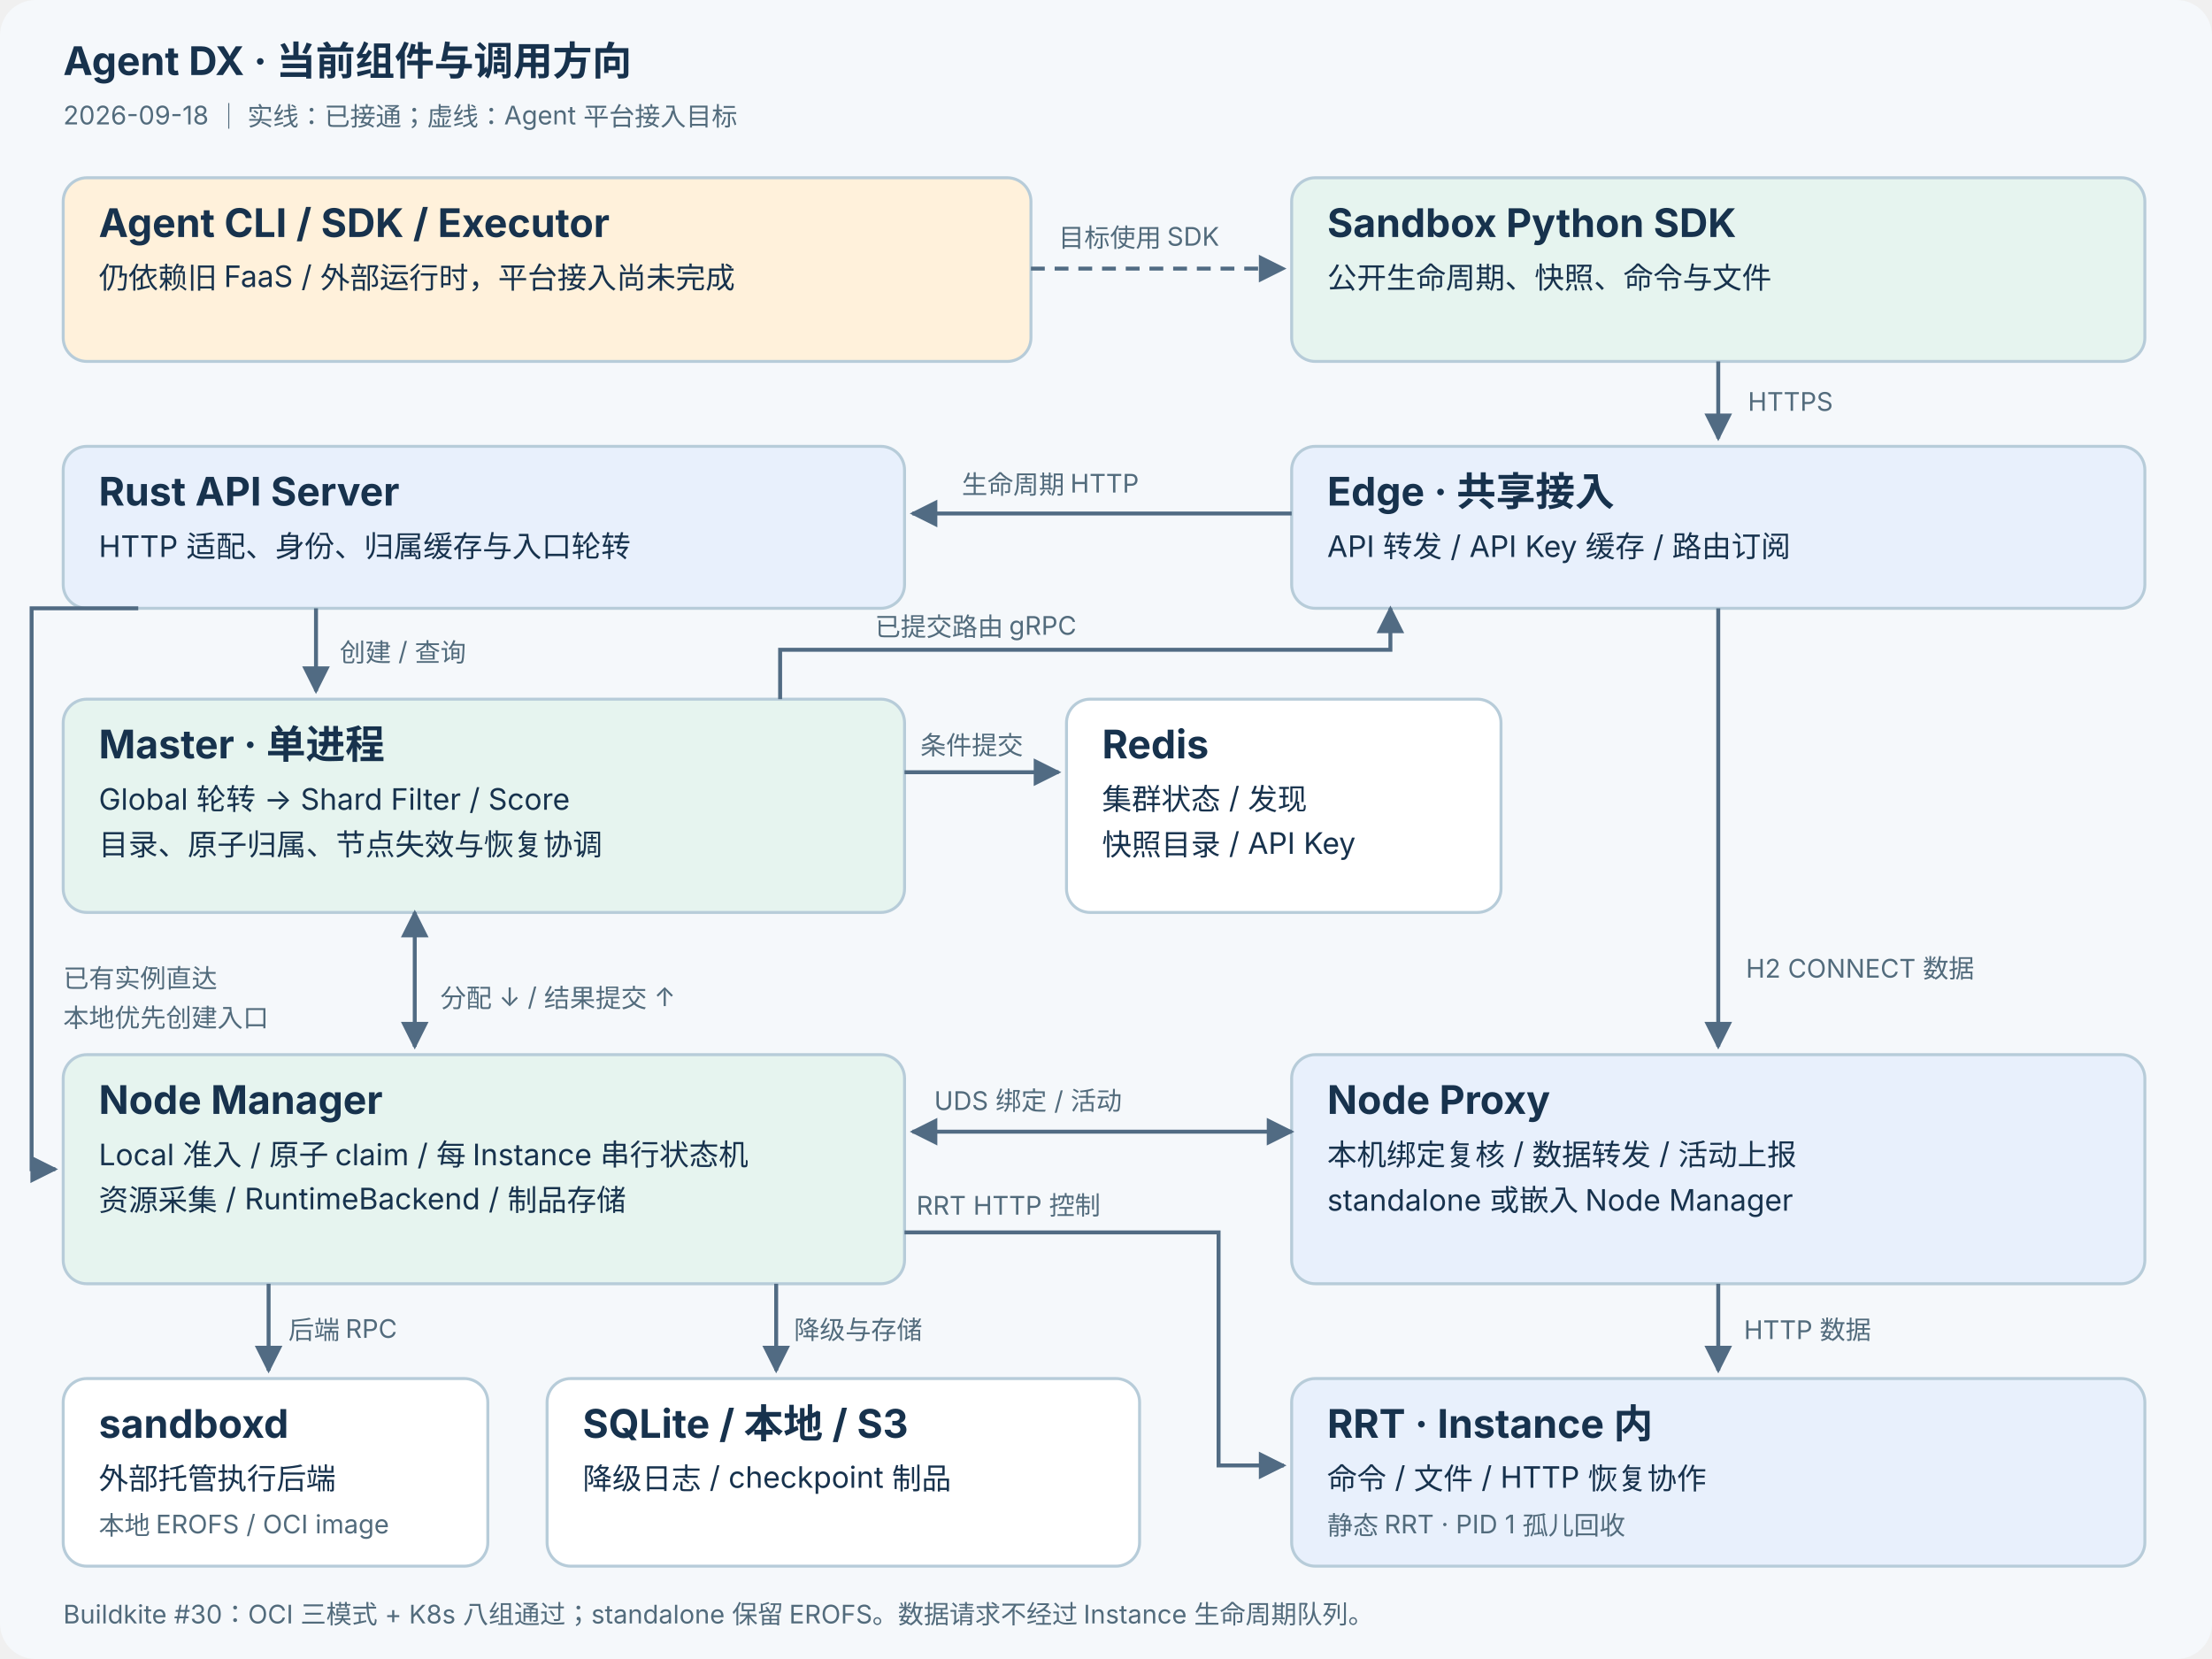
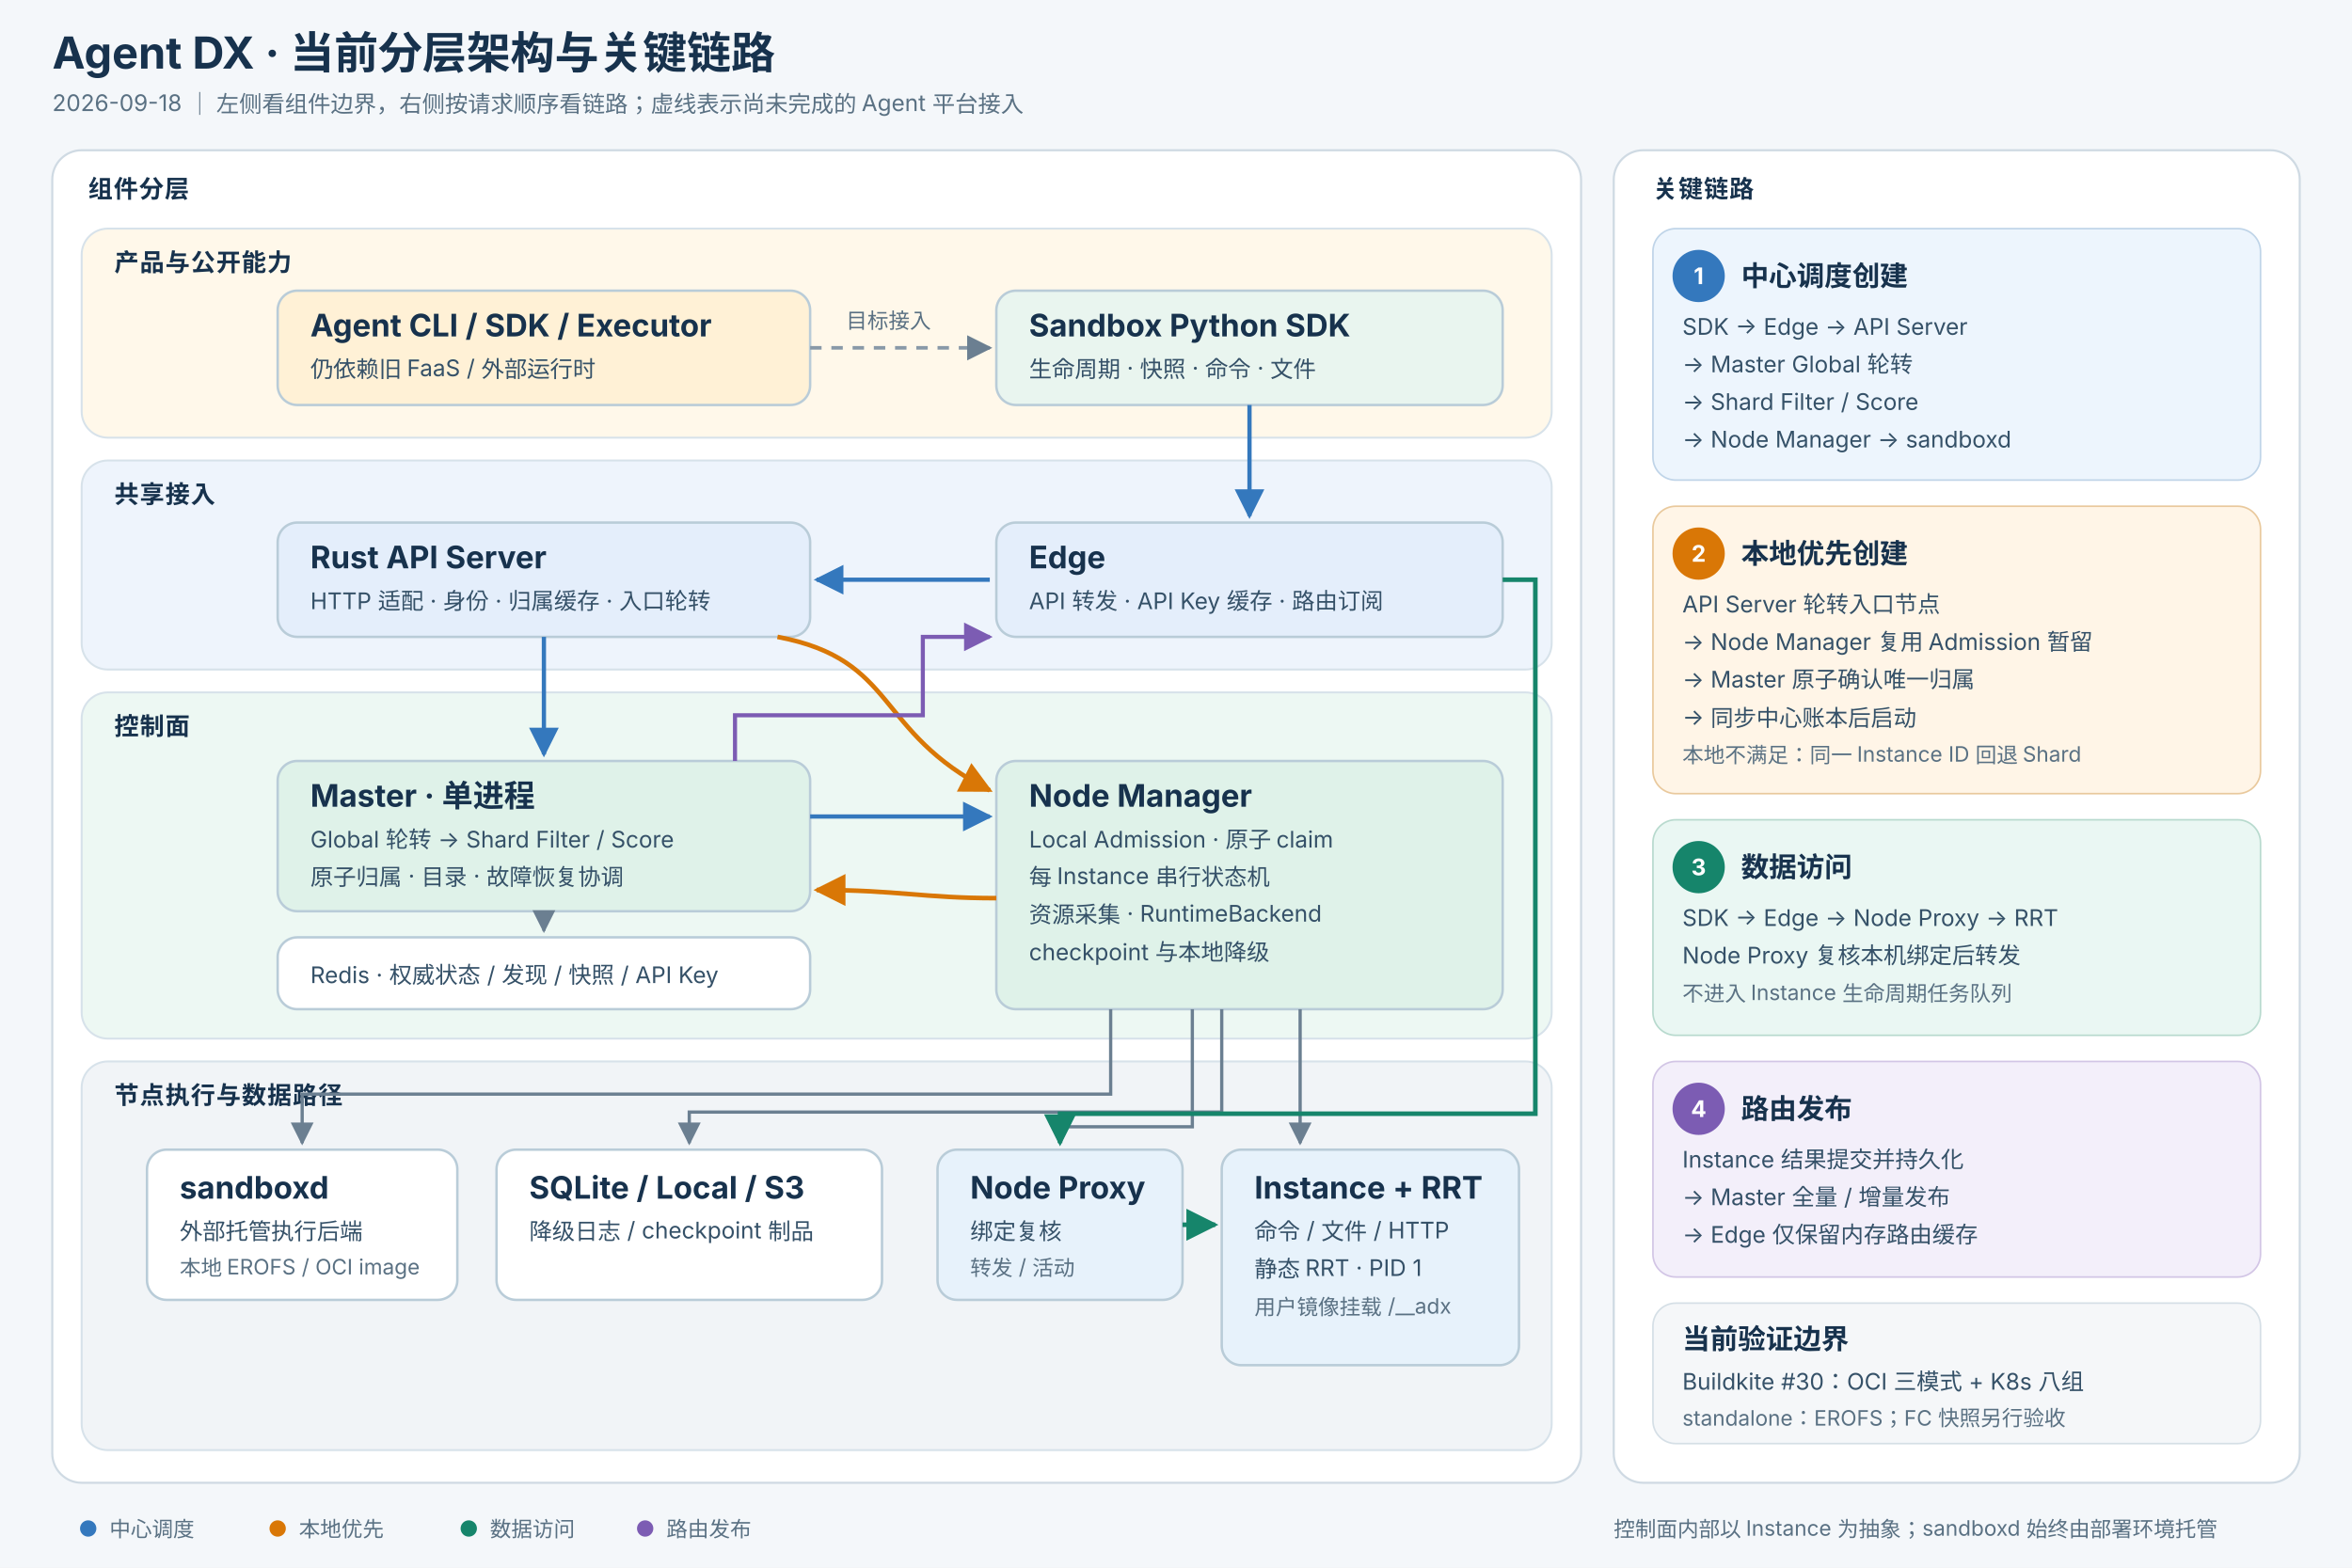
- <svg xmlns="http://www.w3.org/2000/svg" viewBox="0 0 1120 840" role="img" aria-labelledby="title desc">
+ <svg xmlns="http://www.w3.org/2000/svg" viewBox="0 0 1440 960" role="img" aria-labelledby="title desc">
  <defs>
-     <marker id="arrow" viewBox="0 0 10 10" refX="9" refY="5" markerWidth="7" markerHeight="7" orient="auto-start-reverse">
-       <path d="M0 0L10 5L0 10Z" fill="#516b83" />
+     <marker id="arrow-blue" viewBox="0 0 10 10" refX="9" refY="5" markerWidth="7" markerHeight="7" orient="auto">
+       <path d="M0 0L10 5L0 10Z" fill="#3478bd" />
+     </marker>
+     <marker id="arrow-orange" viewBox="0 0 10 10" refX="9" refY="5" markerWidth="7" markerHeight="7" orient="auto">
+       <path d="M0 0L10 5L0 10Z" fill="#d97706" />
+     </marker>
+     <marker id="arrow-green" viewBox="0 0 10 10" refX="9" refY="5" markerWidth="7" markerHeight="7" orient="auto">
+       <path d="M0 0L10 5L0 10Z" fill="#16856b" />
+     </marker>
+     <marker id="arrow-purple" viewBox="0 0 10 10" refX="9" refY="5" markerWidth="7" markerHeight="7" orient="auto">
+       <path d="M0 0L10 5L0 10Z" fill="#7c5cb3" />
+     </marker>
+     <marker id="arrow-gray" viewBox="0 0 10 10" refX="9" refY="5" markerWidth="7" markerHeight="7" orient="auto">
+       <path d="M0 0L10 5L0 10Z" fill="#6b7f91" />
    </marker>
  </defs>
-   <style>text{font-family:system-ui,-apple-system,'PingFang SC',sans-serif;fill:#17324d} .head{font-size:20px;font-weight:650}.body{font-size:15px}.small{font-size:13px;fill:#526b7c}.edge{fill:none;stroke:#516b83;stroke-width:2;marker-end:url(#arrow)}.box{stroke:#b7ccd9;stroke-width:1.5;rx:12}</style>
-   <rect width="1120" height="840" fill="#f5f8fb" rx="18" />
-   <text x="32" y="38" class="head">Agent DX · 当前组件与调用方向</text>
-   <text x="32" y="63" class="small">2026-09-18 ｜ 实线：已接通；虚线：Agent 平台接入目标</text>
-   <rect x="32" y="90" width="490" height="93" class="box" fill="#fff1db" />
-   <text x="50" y="120" class="head">Agent CLI / SDK / Executor</text>
-   <text x="50" y="146" class="body">仍依赖旧 FaaS / 外部运行时，平台接入尚未完成</text>
-   <rect x="654" y="90" width="432" height="93" class="box" fill="#e6f4ef" />
-   <text x="672" y="120" class="head">Sandbox Python SDK</text>
-   <text x="672" y="146" class="body">公开生命周期、快照、命令与文件</text>
-   <path d="M522 136H650" class="edge" stroke-dasharray="7 5" />
-   <text x="536" y="125" class="small">目标使用 SDK</text>
-   <rect x="654" y="226" width="432" height="82" class="box" fill="#e8f0fc" />
-   <text x="672" y="256" class="head">Edge · 共享接入</text>
-   <text x="672" y="282" class="body">API 转发 / API Key 缓存 / 路由订阅</text>
-   <path d="M870 183V222" class="edge" />
-   <text x="885" y="208" class="small">HTTPS</text>
-   <rect x="32" y="226" width="426" height="82" class="box" fill="#e8f0fc" />
-   <text x="50" y="256" class="head">Rust API Server</text>
-   <text x="50" y="282" class="body">HTTP 适配、身份、归属缓存与入口轮转</text>
-   <path d="M654 260H462" class="edge" />
-   <text x="487" y="250" class="small">生命周期 HTTP</text>
-   <rect x="32" y="354" width="426" height="108" class="box" fill="#e6f4ef" />
-   <text x="50" y="384" class="head">Master · 单进程</text>
-   <text x="50" y="410" class="body">Global 轮转 → Shard Filter / Score</text>
-   <text x="50" y="433" class="body">目录、原子归属、节点失效与恢复协调</text>
-   <path d="M160 308V350" class="edge" />
-   <text x="172" y="335" class="small">创建 / 查询</text>
-   <rect x="540" y="354" width="220" height="108" class="box" fill="#fff" />
-   <text x="558" y="384" class="head">Redis</text>
-   <text x="558" y="410" class="body">集群状态 / 发现</text>
-   <text x="558" y="433" class="body">快照目录 / API Key</text>
-   <path d="M458 391H536" class="edge" />
-   <text x="466" y="382" class="small">条件提交</text>
-   <path d="M395 354V329H704V308" class="edge" />
-   <text x="443" y="322" class="small">已提交路由 gRPC</text>
-   <rect x="32" y="534" width="426" height="116" class="box" fill="#e6f4ef" />
-   <text x="50" y="564" class="head">Node Manager</text>
-   <text x="50" y="590" class="body">Local 准入 / 原子 claim / 每 Instance 串行状态机</text>
-   <text x="50" y="613" class="body">资源采集 / RuntimeBackend / 制品存储</text>
-   <path d="M210 462V530" class="edge" marker-start="url(#arrow)" />
-   <text x="223" y="510" class="small">分配 ↓ / 结果提交 ↑</text>
-   <path d="M70 308H16V592H28" class="edge" />
-   <text x="32" y="500" class="small">已有实例直达</text>
-   <text x="32" y="520" class="small">本地优先创建入口</text>
-   <rect x="654" y="534" width="432" height="116" class="box" fill="#e8f0fc" />
-   <text x="672" y="564" class="head">Node Proxy</text>
-   <text x="672" y="590" class="body">本机绑定复核 / 数据转发 / 活动上报</text>
-   <text x="672" y="613" class="body">standalone 或嵌入 Node Manager</text>
-   <path d="M870 308V530" class="edge" />
-   <text x="884" y="495" class="small">H2 CONNECT 数据</text>
-   <path d="M654 573H462" class="edge" marker-start="url(#arrow)" />
-   <text x="473" y="562" class="small">UDS 绑定 / 活动</text>
-   <rect x="32" y="698" width="215" height="95" class="box" fill="#fff" />
-   <text x="50" y="728" class="head">sandboxd</text>
-   <text x="50" y="754" class="body">外部托管执行后端</text>
-   <text x="50" y="777" class="small">本地 EROFS / OCI image</text>
-   <rect x="277" y="698" width="300" height="95" class="box" fill="#fff" />
-   <text x="295" y="728" class="head">SQLite / 本地 / S3</text>
-   <text x="295" y="754" class="body">降级日志 / checkpoint 制品</text>
-   <rect x="654" y="698" width="432" height="95" class="box" fill="#e8f0fc" />
-   <text x="672" y="728" class="head">RRT · Instance 内</text>
-   <text x="672" y="754" class="body">命令 / 文件 / HTTP 恢复协作</text>
-   <text x="672" y="777" class="small">静态 RRT · PID 1 孤儿回收</text>
-   <path d="M136 650V694" class="edge" />
-   <text x="146" y="678" class="small">后端 RPC</text>
-   <path d="M393 650V694" class="edge" />
-   <text x="402" y="678" class="small">降级与存储</text>
-   <path d="M870 650V694" class="edge" />
-   <text x="883" y="678" class="small">HTTP 数据</text>
-   <path d="M458 624H617V742H650" class="edge" />
-   <text x="464" y="615" class="small">RRT HTTP 控制</text>
-   <text x="32" y="822" class="small">Buildkite #30：OCI 三模式 + K8s 八组通过；standalone 保留 EROFS。数据请求不经过 Instance 生命周期队列。</text>
+   <style>
+     text{font-family:system-ui,-apple-system,'PingFang SC','Microsoft YaHei',sans-serif;fill:#17324d}
+     .title{font-size:27px;font-weight:700}.subtitle{font-size:14px;fill:#5a7183}.lane-title{font-size:15px;font-weight:700;letter-spacing:.04em}
+     .component-title{font-size:19px;font-weight:700}.component-body{font-size:14px;fill:#355168}.small{font-size:13px;fill:#5a7183}
+     .flow-title{font-size:17px;font-weight:700}.flow-body{font-size:14px;fill:#355168}.badge{font-size:14px;font-weight:750;fill:white;text-anchor:middle}
+     .lane{stroke:#d7e2ea;stroke-width:1.2;rx:16}.box{stroke:#b9ccd8;stroke-width:1.5;rx:12}.panel{stroke:#cfdae3;stroke-width:1.3;rx:18}
+     .control{fill:none;stroke:#3478bd;stroke-width:2.6;marker-end:url(#arrow-blue)}
+     .local{fill:none;stroke:#d97706;stroke-width:2.8;marker-end:url(#arrow-orange)}
+     .data{fill:none;stroke:#16856b;stroke-width:2.8;marker-end:url(#arrow-green)}
+     .route{fill:none;stroke:#7c5cb3;stroke-width:2.5;marker-end:url(#arrow-purple)}
+     .dependency{fill:none;stroke:#6b7f91;stroke-width:2;marker-end:url(#arrow-gray)}
+     .target{fill:none;stroke:#8899a8;stroke-width:2.2;stroke-dasharray:7 6;marker-end:url(#arrow-gray)}
+   </style>
+   <rect width="1440" height="960" fill="#f4f7fa" />
+   <text x="32" y="42" class="title">Agent DX · 当前分层架构与关键链路</text>
+   <text x="32" y="68" class="subtitle">2026-09-18 ｜ 左侧看组件边界，右侧按请求顺序看链路；虚线表示尚未完成的 Agent 平台接入</text>
+   <rect x="32" y="92" width="936" height="816" class="panel" fill="#ffffff" />
+   <text x="54" y="121" class="lane-title">组件分层</text>
+   <rect x="50" y="140" width="900" height="128" class="lane" fill="#fff8ea" />
+   <text x="70" y="166" class="lane-title" fill="#9a6417">产品与公开能力</text>
+   <rect x="170" y="178" width="326" height="70" class="box" fill="#fff1d6" />
+   <text x="190" y="206" class="component-title">Agent CLI / SDK / Executor</text>
+   <text x="190" y="231" class="component-body">仍依赖旧 FaaS / 外部运行时</text>
+   <rect x="610" y="178" width="310" height="70" class="box" fill="#e9f5ef" />
+   <text x="630" y="206" class="component-title">Sandbox Python SDK</text>
+   <text x="630" y="231" class="component-body">生命周期 · 快照 · 命令 · 文件</text>
+   <path d="M496 213H606" class="target" />
+   <text x="518" y="201" class="small">目标接入</text>
+   <rect x="50" y="282" width="900" height="128" class="lane" fill="#eef4fc" />
+   <text x="70" y="308" class="lane-title" fill="#2f6195">共享接入</text>
+   <rect x="170" y="320" width="326" height="70" class="box" fill="#e4eefb" />
+   <text x="190" y="348" class="component-title">Rust API Server</text>
+   <text x="190" y="373" class="component-body">HTTP 适配 · 身份 · 归属缓存 · 入口轮转</text>
+   <rect x="610" y="320" width="310" height="70" class="box" fill="#e4eefb" />
+   <text x="630" y="348" class="component-title">Edge</text>
+   <text x="630" y="373" class="component-body">API 转发 · API Key 缓存 · 路由订阅</text>
+   <path d="M765 248V316" class="control" />
+   <path d="M606 355H500" class="control" />
+   <rect x="50" y="424" width="900" height="212" class="lane" fill="#edf8f3" />
+   <text x="70" y="450" class="lane-title" fill="#26725c">控制面</text>
+   <rect x="170" y="466" width="326" height="92" class="box" fill="#dff2e9" />
+   <text x="190" y="494" class="component-title">Master · 单进程</text>
+   <text x="190" y="519" class="component-body">Global 轮转 → Shard Filter / Score</text>
+   <text x="190" y="542" class="component-body">原子归属 · 目录 · 故障恢复协调</text>
+   <rect x="170" y="574" width="326" height="44" class="box" fill="#ffffff" />
+   <text x="190" y="602" class="component-body">Redis · 权威状态 / 发现 / 快照 / API Key</text>
+   <rect x="610" y="466" width="310" height="152" class="box" fill="#dff2e9" />
+   <text x="630" y="494" class="component-title">Node Manager</text>
+   <text x="630" y="519" class="component-body">Local Admission · 原子 claim</text>
+   <text x="630" y="542" class="component-body">每 Instance 串行状态机</text>
+   <text x="630" y="565" class="component-body">资源采集 · RuntimeBackend</text>
+   <text x="630" y="588" class="component-body">checkpoint 与本地降级</text>
+   <path d="M333 390V462" class="control" />
+   <path d="M496 500H606" class="control" />
+   <path d="M333 558V570" class="dependency" />
+   <path d="M476 390C550 404 535 448 606 484" class="local" />
+   <path d="M610 550C565 550 550 545 500 545" class="local" />
+   <path d="M450 466V438H565V390H606" class="route" />
+   <rect x="50" y="650" width="900" height="238" class="lane" fill="#f1f4f7" />
+   <text x="70" y="676" class="lane-title" fill="#526779">节点执行与数据路径</text>
+   <rect x="90" y="704" width="190" height="92" class="box" fill="#ffffff" />
+   <text x="110" y="734" class="component-title">sandboxd</text>
+   <text x="110" y="759" class="component-body">外部托管执行后端</text>
+   <text x="110" y="781" class="small">本地 EROFS / OCI image</text>
+   <rect x="304" y="704" width="236" height="92" class="box" fill="#ffffff" />
+   <text x="324" y="734" class="component-title">SQLite / Local / S3</text>
+   <text x="324" y="759" class="component-body">降级日志 / checkpoint 制品</text>
+   <rect x="574" y="704" width="150" height="92" class="box" fill="#e7f2fb" />
+   <text x="594" y="734" class="component-title">Node Proxy</text>
+   <text x="594" y="759" class="component-body">绑定复核</text>
+   <text x="594" y="781" class="small">转发 / 活动</text>
+   <rect x="748" y="704" width="182" height="132" class="box" fill="#e7f2fb" />
+   <text x="768" y="734" class="component-title">Instance + RRT</text>
+   <text x="768" y="759" class="component-body">命令 / 文件 / HTTP</text>
+   <text x="768" y="782" class="component-body">静态 RRT · PID 1</text>
+   <text x="768" y="805" class="small">用户镜像挂载 /__adx</text>
+   <path d="M680 618V670H185V700" class="dependency" />
+   <path d="M748 618V681H422V700" class="dependency" />
+   <path d="M730 618V690H649V700" class="dependency" />
+   <path d="M796 618V700" class="dependency" />
+   <path d="M920 355H940V682H649V700" class="data" />
+   <path d="M724 750H744" class="data" />
+   <rect x="988" y="92" width="420" height="816" class="panel" fill="#ffffff" />
+   <text x="1012" y="121" class="lane-title">关键链路</text>
+   <rect x="1012" y="140" width="372" height="154" rx="14" fill="#edf5fd" stroke="#bfd4e8" />
+   <circle cx="1040" cy="169" r="16" fill="#3478bd" />
+   <text x="1040" y="174" class="badge">1</text>
+   <text x="1066" y="175" class="flow-title">中心调度创建</text>
+   <text x="1030" y="205" class="flow-body">SDK → Edge → API Server</text>
+   <text x="1030" y="228" class="flow-body">→ Master Global 轮转</text>
+   <text x="1030" y="251" class="flow-body">→ Shard Filter / Score</text>
+   <text x="1030" y="274" class="flow-body">→ Node Manager → sandboxd</text>
+   <rect x="1012" y="310" width="372" height="176" rx="14" fill="#fff5e7" stroke="#e9c99d" />
+   <circle cx="1040" cy="339" r="16" fill="#d97706" />
+   <text x="1040" y="344" class="badge">2</text>
+   <text x="1066" y="345" class="flow-title">本地优先创建</text>
+   <text x="1030" y="375" class="flow-body">API Server 轮转入口节点</text>
+   <text x="1030" y="398" class="flow-body">→ Node Manager 复用 Admission 暂留</text>
+   <text x="1030" y="421" class="flow-body">→ Master 原子确认唯一归属</text>
+   <text x="1030" y="444" class="flow-body">→ 同步中心账本后启动</text>
+   <text x="1030" y="467" class="small">本地不满足：同一 Instance ID 回退 Shard</text>
+   <rect x="1012" y="502" width="372" height="132" rx="14" fill="#eaf7f3" stroke="#b8dace" />
+   <circle cx="1040" cy="531" r="16" fill="#16856b" />
+   <text x="1040" y="536" class="badge">3</text>
+   <text x="1066" y="537" class="flow-title">数据访问</text>
+   <text x="1030" y="567" class="flow-body">SDK → Edge → Node Proxy → RRT</text>
+   <text x="1030" y="590" class="flow-body">Node Proxy 复核本机绑定后转发</text>
+   <text x="1030" y="613" class="small">不进入 Instance 生命周期任务队列</text>
+   <rect x="1012" y="650" width="372" height="132" rx="14" fill="#f3effa" stroke="#d2c5e5" />
+   <circle cx="1040" cy="679" r="16" fill="#7c5cb3" />
+   <text x="1040" y="684" class="badge">4</text>
+   <text x="1066" y="685" class="flow-title">路由发布</text>
+   <text x="1030" y="715" class="flow-body">Instance 结果提交并持久化</text>
+   <text x="1030" y="738" class="flow-body">→ Master 全量 / 增量发布</text>
+   <text x="1030" y="761" class="flow-body">→ Edge 仅保留内存路由缓存</text>
+   <rect x="1012" y="798" width="372" height="86" rx="14" fill="#f5f7f9" stroke="#d5dfe6" />
+   <text x="1030" y="826" class="flow-title">当前验证边界</text>
+   <text x="1030" y="851" class="flow-body">Buildkite #30：OCI 三模式 + K8s 八组</text>
+   <text x="1030" y="873" class="small">standalone：EROFS；FC 快照另行验收</text>
+   <circle cx="54" cy="936" r="5" fill="#3478bd" />
+   <text x="67" y="941" class="small">中心调度</text>
+   <circle cx="170" cy="936" r="5" fill="#d97706" />
+   <text x="183" y="941" class="small">本地优先</text>
+   <circle cx="287" cy="936" r="5" fill="#16856b" />
+   <text x="300" y="941" class="small">数据访问</text>
+   <circle cx="395" cy="936" r="5" fill="#7c5cb3" />
+   <text x="408" y="941" class="small">路由发布</text>
+   <text x="988" y="941" class="small">控制面内部以 Instance 为抽象；sandboxd 始终由部署环境托管</text>
</svg>
